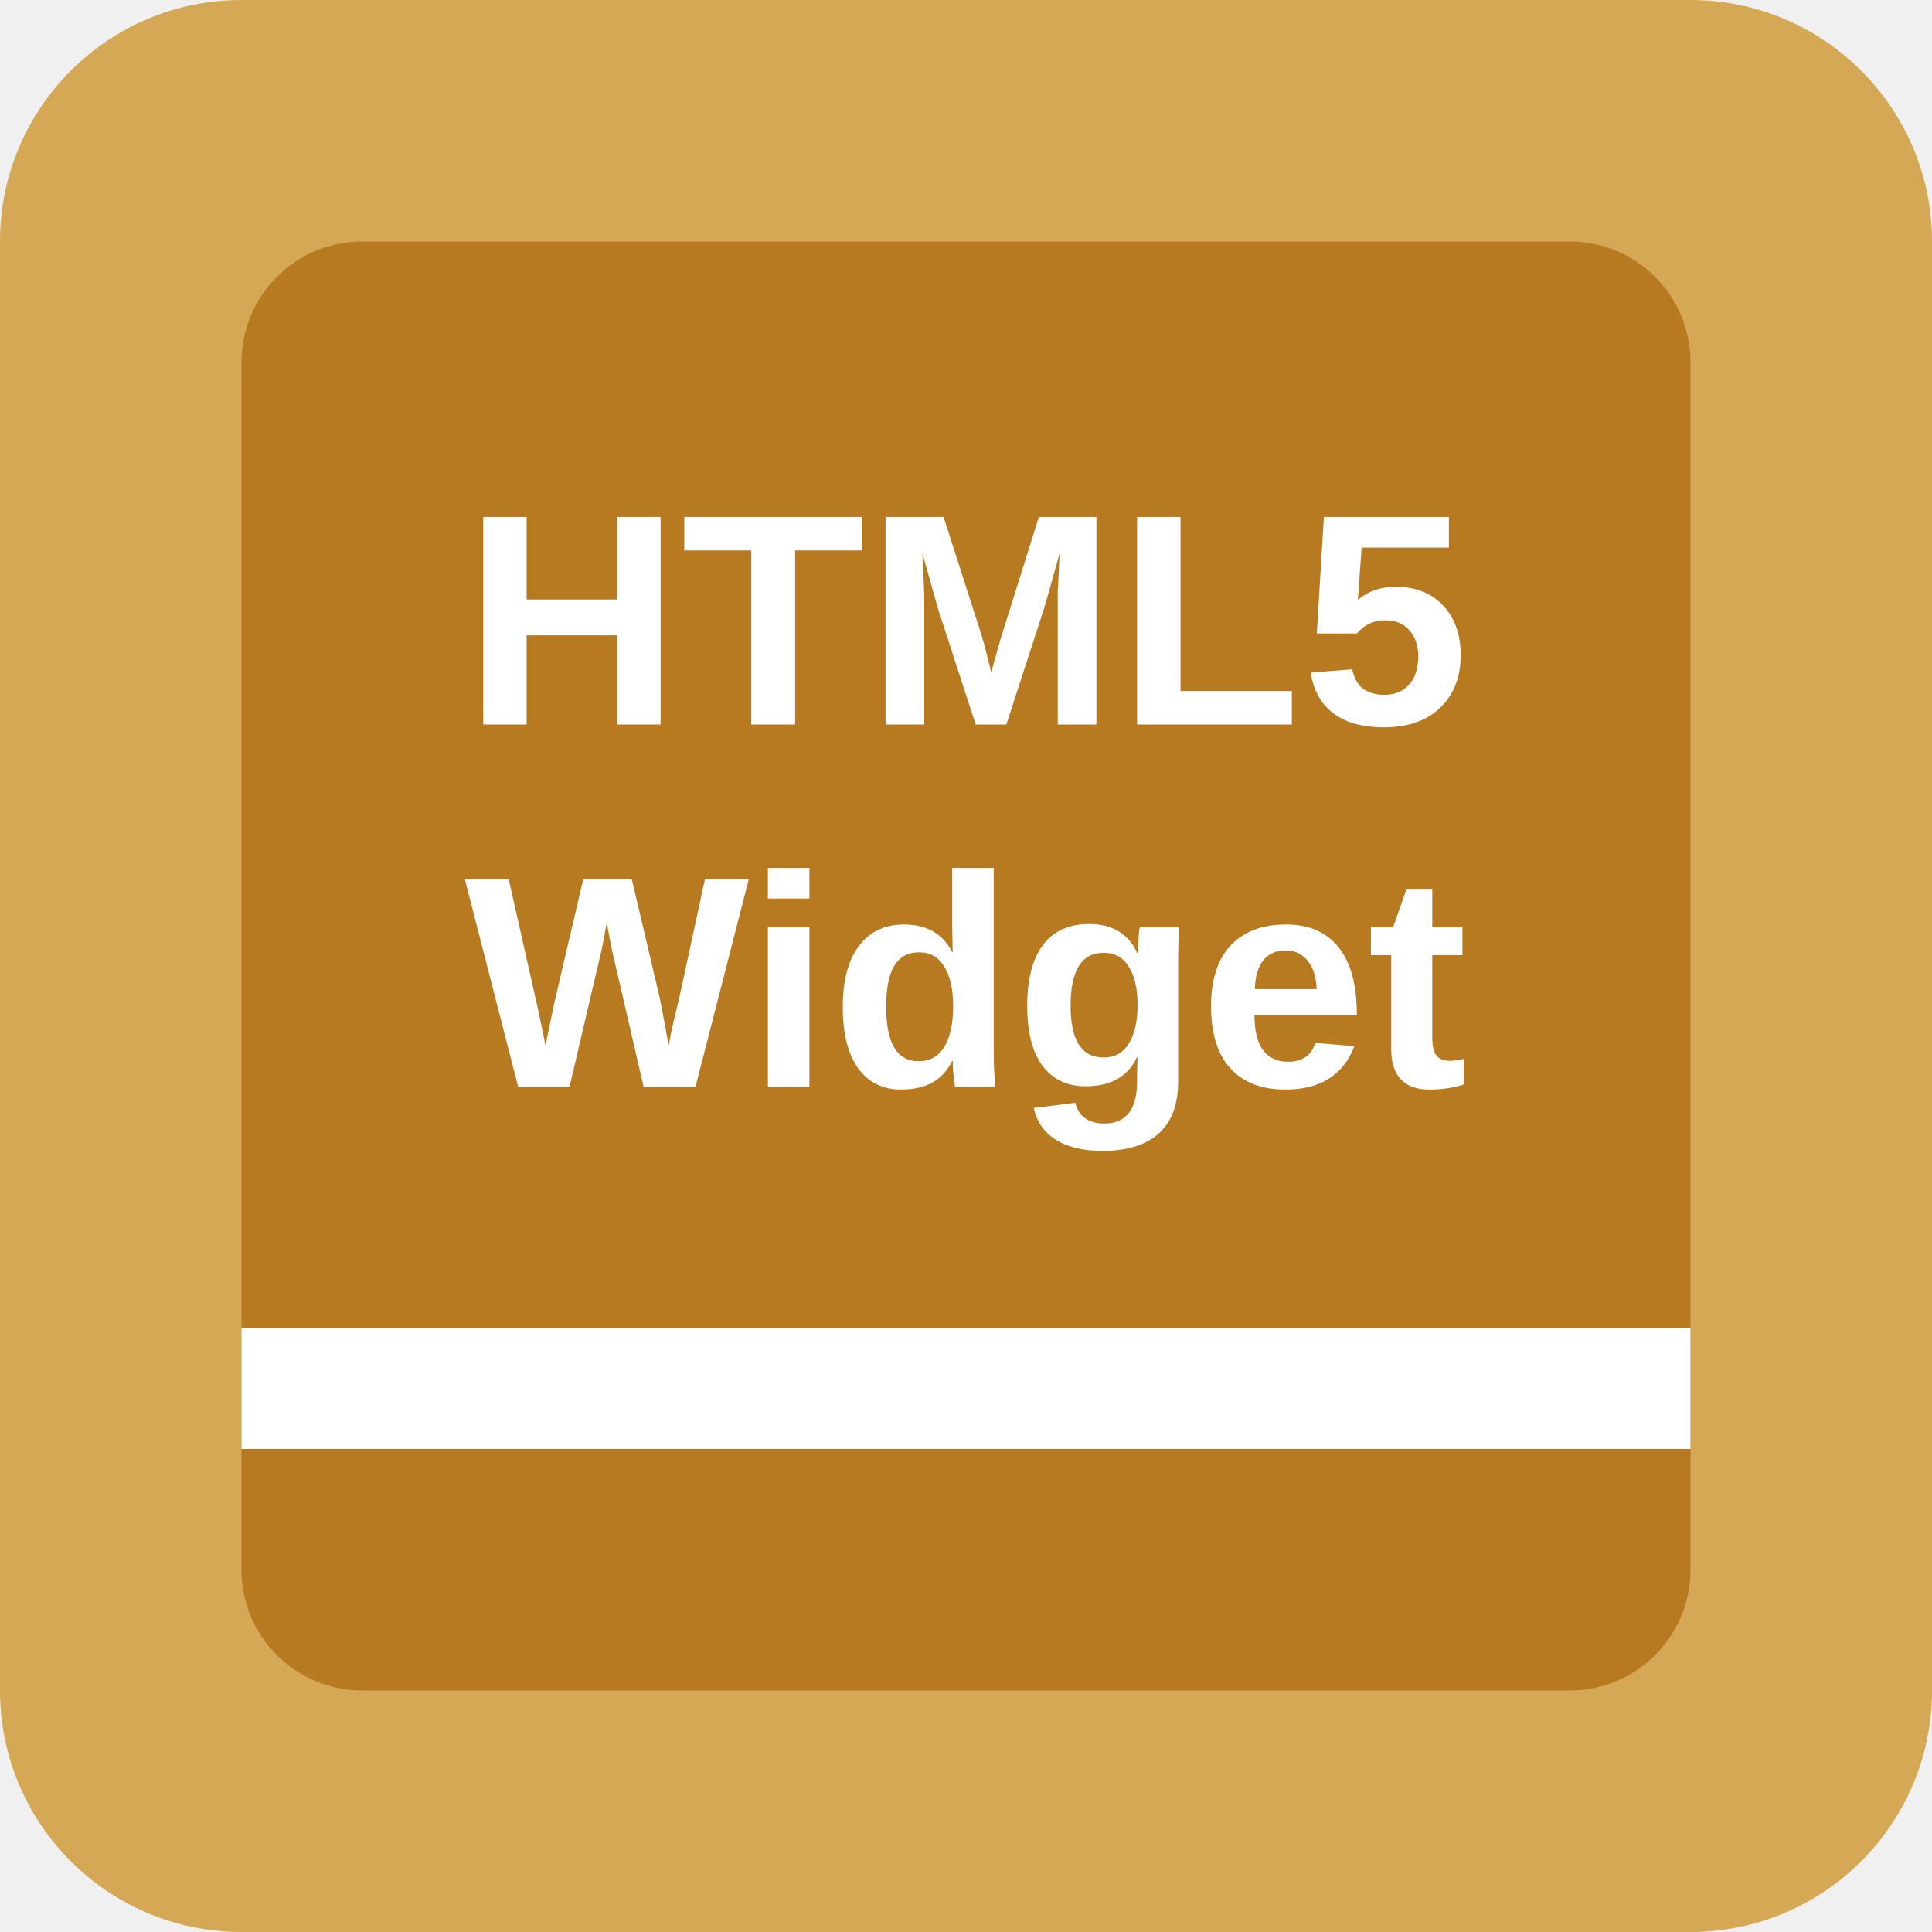
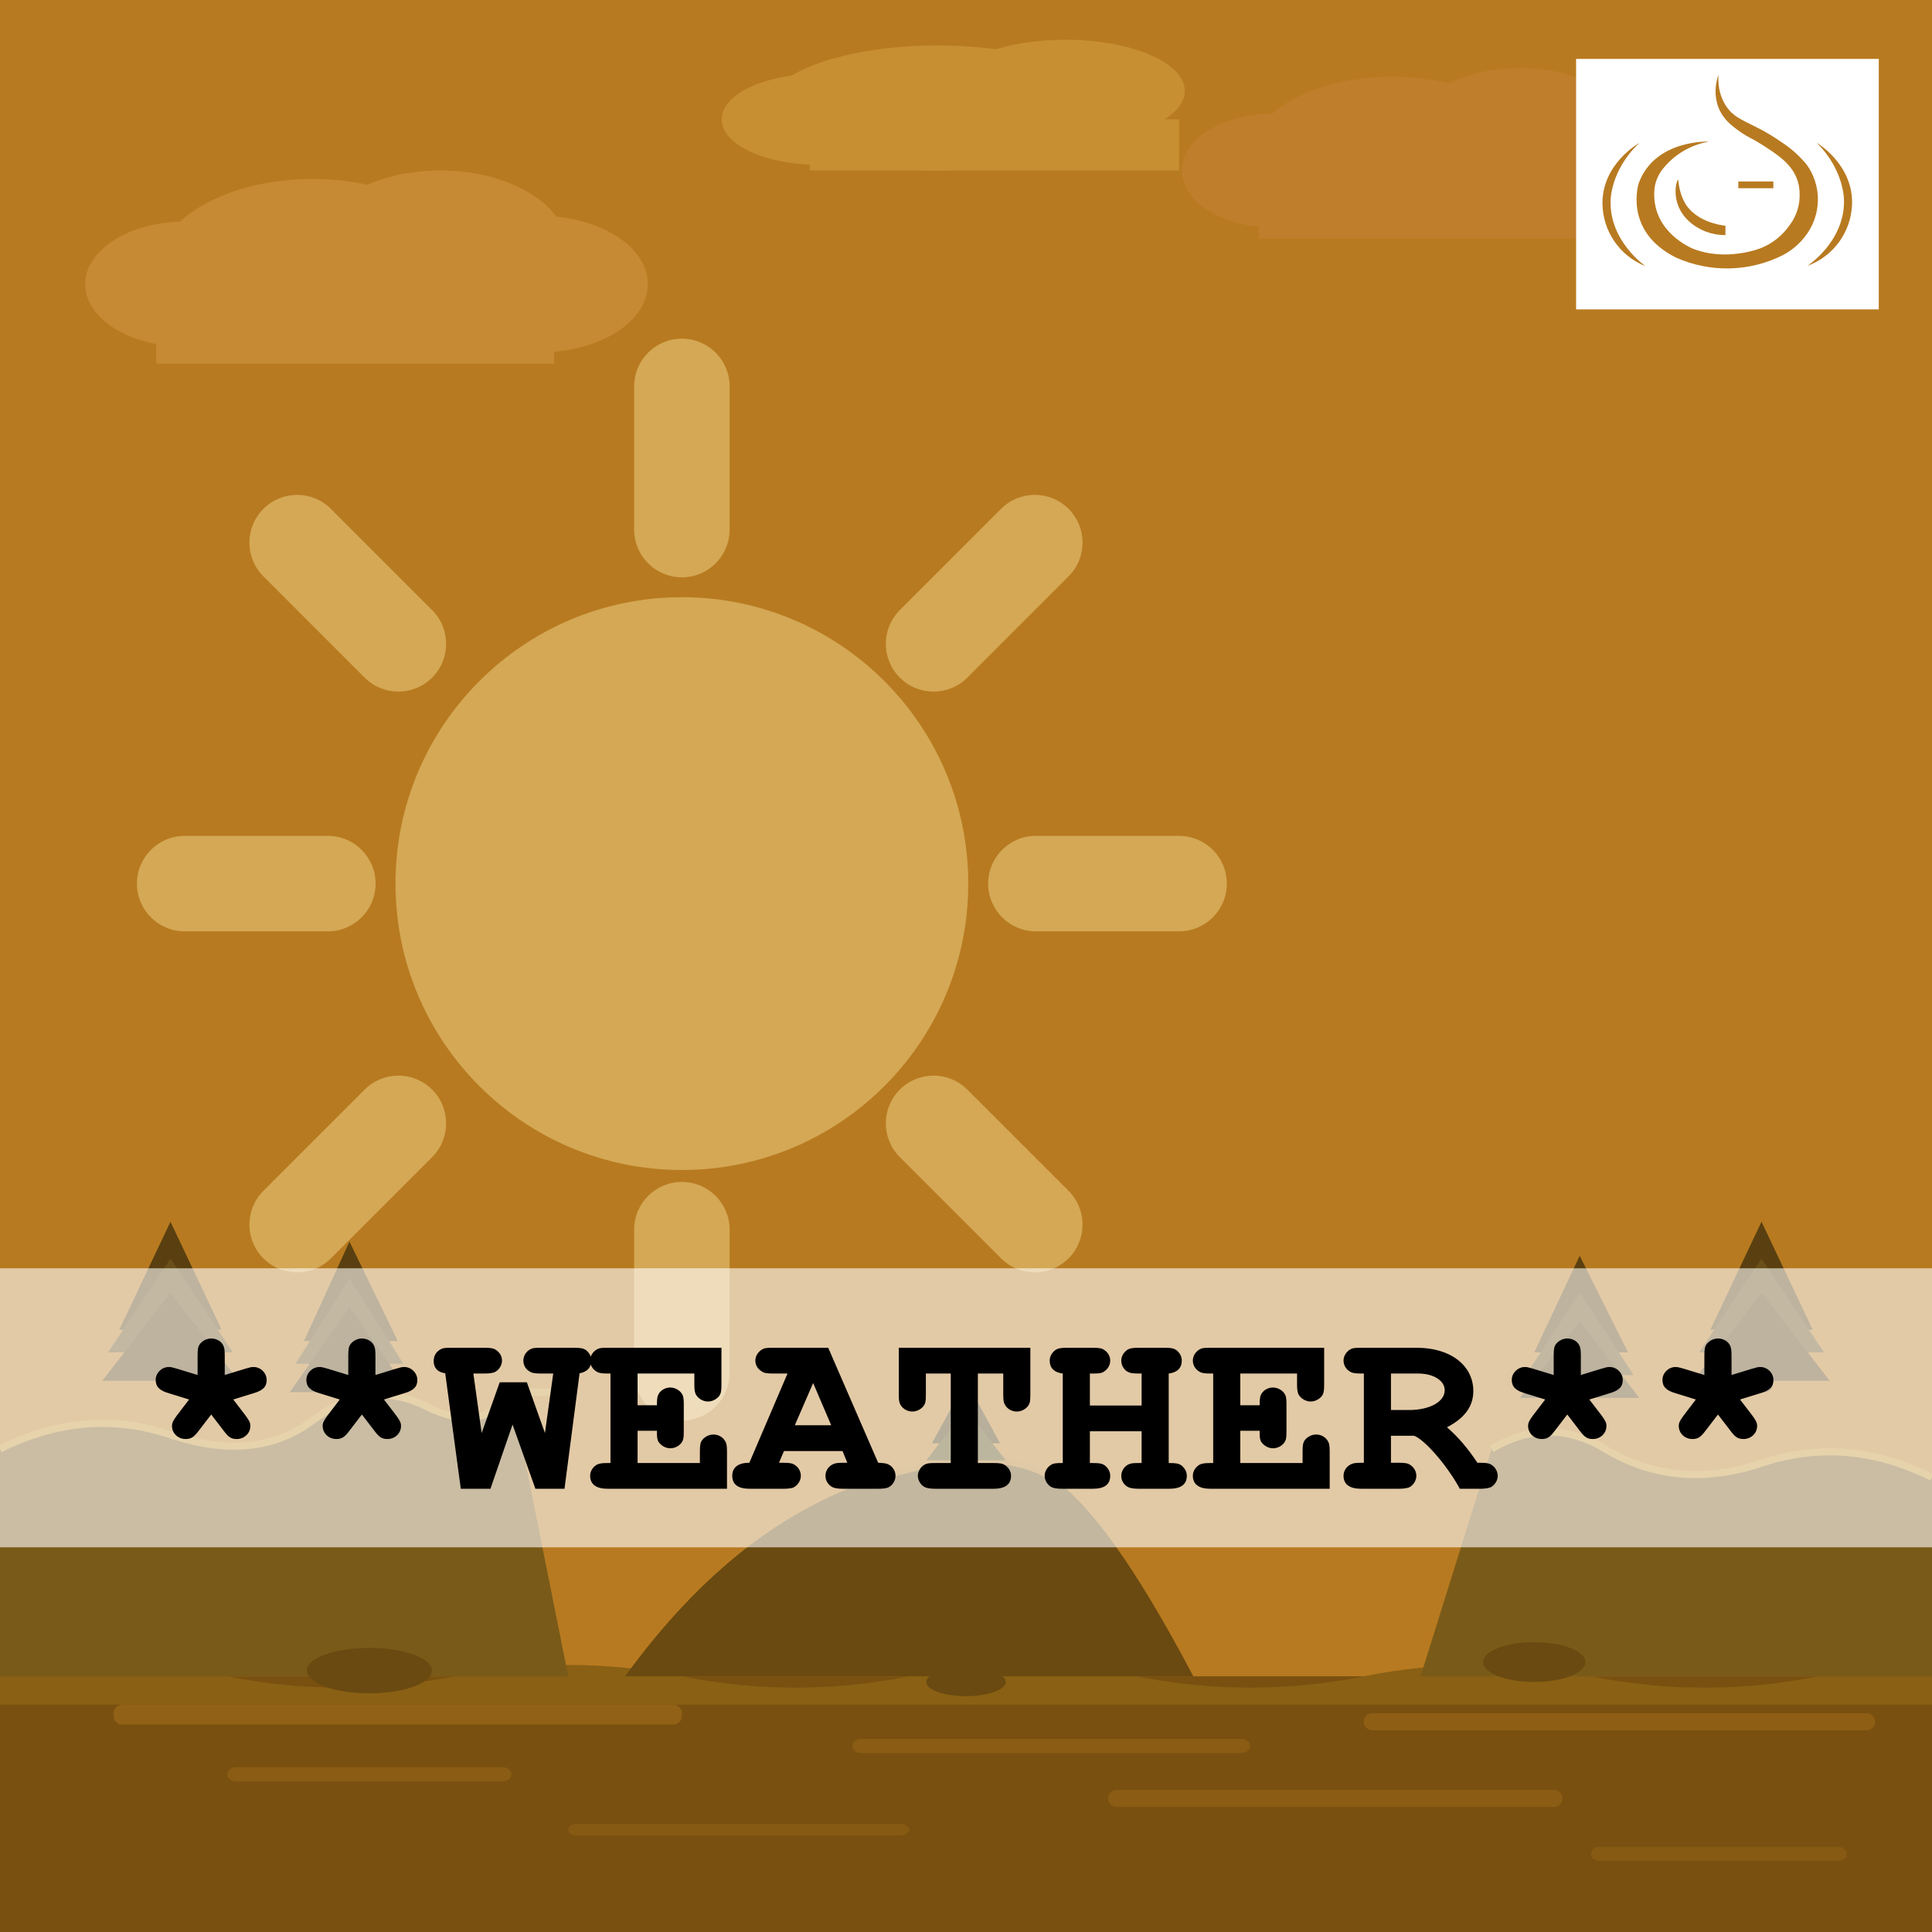
- <svg xmlns="http://www.w3.org/2000/svg" viewBox="0 0 64 64" width="64" height="64">
-   <rect width="64" height="64" rx="8" fill="#d4a855" />
-   <rect x="8" y="8" width="48" height="48" rx="4" fill="#b87a20" />
-   <rect x="8" y="44" width="48" height="4" fill="#ffffff" />
-   <text x="32" y="24" font-family="Arial" font-size="10" font-weight="bold" fill="#ffffff" text-anchor="middle">HTML5</text>
-   <text x="32" y="36" font-family="Arial" font-size="10" font-weight="bold" fill="#ffffff" text-anchor="middle">Widget</text>
+ <svg xmlns="http://www.w3.org/2000/svg" width="680" height="680">
+   <rect fill="#b87a20" height="680" id="svg_1" width="680" />
+   <g class="layer">
+     <g id="clouds">
+       <g opacity="0.82">
+         <ellipse cx="110" cy="95" fill="#c98e38" rx="55" ry="32" />
+         <ellipse cx="155" cy="88" fill="#c98e38" rx="45" ry="28" />
+         <ellipse cx="65" cy="100" fill="#c98e38" rx="35" ry="22" />
+         <ellipse cx="190" cy="100" fill="#c98e38" rx="38" ry="24" />
+         <rect fill="#c98e38" height="28" width="140" x="55" y="100" />
+       </g>
+       <g opacity="0.72">
+         <ellipse cx="490" cy="55" fill="#c08030" rx="50" ry="28" />
+         <ellipse cx="535" cy="48" fill="#c08030" rx="40" ry="24" />
+         <ellipse cx="448" cy="60" fill="#c08030" rx="32" ry="20" />
+         <ellipse cx="568" cy="60" fill="#c08030" rx="32" ry="20" />
+         <rect fill="#c08030" height="24" width="130" x="443" y="60" />
+       </g>
+       <g opacity="0.55">
+         <ellipse cx="330" cy="38" fill="#d4a040" rx="60" ry="22" />
+         <ellipse cx="375" cy="32" fill="#d4a040" rx="42" ry="18" />
+         <ellipse cx="288" cy="42" fill="#d4a040" rx="34" ry="16" />
+         <rect fill="#d4a040" height="18" width="130" x="285" y="42" />
+       </g>
+     </g>
+     <g id="GarlicLogo" transform="matrix(0.734694 0 0 0.734694 554.735 20.735)">
+       <rect fill="#ffffff" height="120" id="svg_12" width="145" x="0" y="0" />
+       <path d="m66.52,36.37c0,0 -13.66,-0.64 -17.76,10.49c0,0 -3.99,12.11 9.39,18.8a31.44,31.44 0 0 0 27.09,-0.64a16.99,16.99 0 0 0 6.71,-6.4a15.1,15.1 0 0 0 -0.67,-16.33a27.84,27.84 0 0 0 -6.35,-5.72a53.35,53.35 0 0 0 -5.15,-3.18c-2.7,-1.45 -5.93,-2.77 -7.38,-4.18c0,0 -3.92,-3.07 -3.5,-9.69c0,0 -2.89,7.03 2.83,12.28a26.68,26.68 0 0 0 5.98,4.04c0.16,0.08 1.88,1.08 3.27,2c3.53,2.32 8.4,5.4 8.43,11.72a12.41,12.41 0 0 1 -2.58,7.99a16.08,16.08 0 0 1 -7.18,5.72c0,0 -8.71,3.56 -17.27,0.12c0,0 -10.77,-4.25 -9.63,-15.25a9.96,9.96 0 0 1 2.04,-4.81a19.07,19.07 0 0 1 11.73,-6.96" fill="#b87a20" id="svg_9" transform="matrix(1.895955,0,0,1.895955,-62.43203,-29.3355)" />
+       <rect fill="#b87a20" height="3.23" id="svg_10" width="16.78" x="77.72" y="58.72" />
+       <path d="m48.93,36.69c0,0 -9.39,5.15 -9.34,15.3a17.2,17.2 0 0 0 10.89,15.86c0,0 -9.21,-6.3 -8.83,-16.65c0,0 -0.01,-7.67 7.28,-14.51" fill="#b87a20" id="svg_11" transform="matrix(1.895955,0,0,1.895955,-62.43203,-29.3355)" />
+       <path d="m93.72,36.66c0,0 9.25,5.39 8.94,15.54a17.2,17.2 0 0 1 -11.3,15.57c0,0 9.37,-6.06 9.26,-16.42c0,0 0.21,-7.66 -6.9,-14.69" fill="#b87a20" id="svg_23" transform="matrix(1.895955,0,0,1.895955,-62.43203,-29.3355)" />
+       <path d="m70.67,57.62c0,0 -5.86,-0.46 -9.2,-4.31c0,0 -2.23,-2.09 -2.73,-7.21c-0.1,-0.92 -2.65,5.59 2.84,10.52a13.51,13.51 0 0 0 9.08,3.37c0,0 0,-0.24 0.01,-2.37" fill="#b87a20" id="svg_13" transform="matrix(1.895955,0,0,1.895955,-62.43203,-29.3355)" />
+     </g>
+     <g fill="#d4a855" id="sun" transform="matrix(1 0 0 1 0 0) matrix(1.4 0 0 1.4 -40 -60)">
+       <circle cx="200" cy="265" id="svg_1" r="72" />
+       <rect height="60" id="svg_2" rx="12" width="24" x="188" y="128" />
+       <rect height="60" id="svg_3" rx="12" width="24" x="188" y="340" />
+       <rect height="24" id="svg_4" rx="12" width="60" x="63" y="253" />
+       <rect height="24" id="svg_5" rx="12" width="60" x="277" y="253" />
+       <rect height="60" id="svg_6" rx="12" transform="rotate(-45 116 192)" width="24" x="104" y="162" />
+       <rect height="60" id="svg_7" rx="12" transform="rotate(45 276 192)" width="24" x="264" y="162" />
+       <rect height="60" id="svg_8" rx="12" transform="rotate(45 116 338)" width="24" x="104" y="308" />
+       <rect height="60" id="svg_9" rx="12" transform="rotate(-45 276 338)" width="24" x="264" y="308" />
+     </g>
+     <g>
+       <rect fill="#7a5010" height="90" width="680" x="0" y="590" />
+       <rect fill="#9a6818" height="7" opacity="0.7" rx="3" width="200" x="40" y="600" />
+       <rect fill="#9a6818" height="5" opacity="0.5" rx="3" width="140" x="300" y="612" />
+       <rect fill="#9a6818" height="6" opacity="0.6" rx="3" width="180" x="480" y="603" />
+       <rect fill="#9a6818" height="5" opacity="0.5" rx="3" width="100" x="80" y="622" />
+       <rect fill="#9a6818" height="6" opacity="0.5" rx="3" width="160" x="390" y="630" />
+       <rect fill="#9a6818" height="4" opacity="0.4" rx="3" width="120" x="200" y="642" />
+       <rect fill="#9a6818" height="5" opacity="0.4" rx="3" width="90" x="560" y="650" />
+       <path d="M0,590 Q40,582 80,590 Q120,598 160,590 Q200,582 240,590 Q280,598 320,590 Q360,582 400,590 Q440,598 480,590 Q520,582 560,590 Q600,598 640,590 L680,590 L680,600 L0,600 Z" fill="#8a6014" />
+       <path d="M0,590 L0,510 Q30,495 60,505 Q90,515 110,500 Q130,485 150,495 Q170,505 180,490 L200,590 Z" fill="#7a5a18" />
+       <path d="M0,510 Q30,495 60,505 Q90,515 110,500 Q130,485 150,495 Q170,505 180,490 L200,490" fill="none" stroke="#c09030" stroke-width="2.5" />
+       <path d="M680,590 L680,520 Q650,505 620,515 Q590,525 565,510 Q545,498 525,510 L500,590 Z" fill="#7a5a18" />
+       <path d="M680,520 Q650,505 620,515 Q590,525 565,510 Q545,498 525,510" fill="none" stroke="#c09030" stroke-width="2.5" />
+       <rect fill="#5a3a08" height="28" rx="3" width="8" x="56" y="462" />
+       <polygon fill="#5a4010" points="60,430 42,468 78,468" />
+       <polygon fill="#6a5018" points="60,443 38,476 82,476" />
+       <polygon fill="#5a4010" points="60,455 36,486 84,486" />
+       <rect fill="#5a3a08" height="24" rx="3" width="7" x="120" y="466" />
+       <polygon fill="#5a4010" points="123,437 107,472 140,472" />
+       <polygon fill="#6a5018" points="123,450 104,480 142,480" />
+       <polygon fill="#5a4010" points="123,460 102,490 144,490" />
+       <rect fill="#5a3a08" height="28" rx="3" width="8" x="616" y="462" />
+       <polygon fill="#5a4010" points="620,430 602,468 638,468" />
+       <polygon fill="#6a5018" points="620,443 598,476 642,476" />
+       <polygon fill="#5a4010" points="620,455 596,486 644,486" />
+       <rect fill="#5a3a08" height="22" rx="3" width="7" x="553" y="470" />
+       <polygon fill="#5a4010" points="556,442 540,476 573,476" />
+       <polygon fill="#6a5018" points="556,455 537,484 575,484" />
+       <polygon fill="#5a4010" points="556,465 535,492 577,492" />
+       <path d="M220,590 Q260,535 310,520 Q350,508 370,520 Q390,533 420,590 Z" fill="#6a4a10" />
+       <path d="M310,520 Q350,508 370,520" fill="none" stroke="#b07820" stroke-width="2" />
+       <rect fill="#4a3008" height="18" rx="2" width="6" x="337" y="502" />
+       <polygon fill="#4a3808" points="340,486 328,508 352,508" />
+       <polygon fill="#5a4810" points="340,496 326,514 354,514" />
+       <ellipse cx="130" cy="588" fill="#6a4a10" rx="22" ry="8" />
+       <ellipse cx="540" cy="585" fill="#6a4a10" rx="18" ry="7" />
+       <ellipse cx="340" cy="592" fill="#6a4a10" rx="14" ry="5" />
+     </g>
+     <g id="labelText" transform="translate(0 -10) translate(0 -10) translate(0 -10) translate(0 -1) translate(0 -1) translate(0 -1) translate(0 -1) translate(0 -1) translate(0 -1) translate(0 -1) translate(0 -1) matrix(1 0 0 1 0 0) translate(-1 0) translate(0.98838 482.617) scale(1.00147 1) translate(-0.98838 -482.617) translate(0.98838 482.676) scale(1.00147 1) translate(-0.98838 -482.676)">
+       <rect fill="#ffffff" fill-opacity="0.6" height="110" id="svg_7" transform="matrix(0.988372 0 0 0.892857 -38.5465 450.018)" width="686" x="40" y="38.5" />
+       <text fill="#000000" font-family="Courier" font-size="88" font-weight="900" id="svg_6" text-anchor="middle" transform="matrix(1.00147 0 0 1 -1.00146 444)" x="340" y="118">**WEATHER**</text>
+     </g>
+   </g>
</svg>
